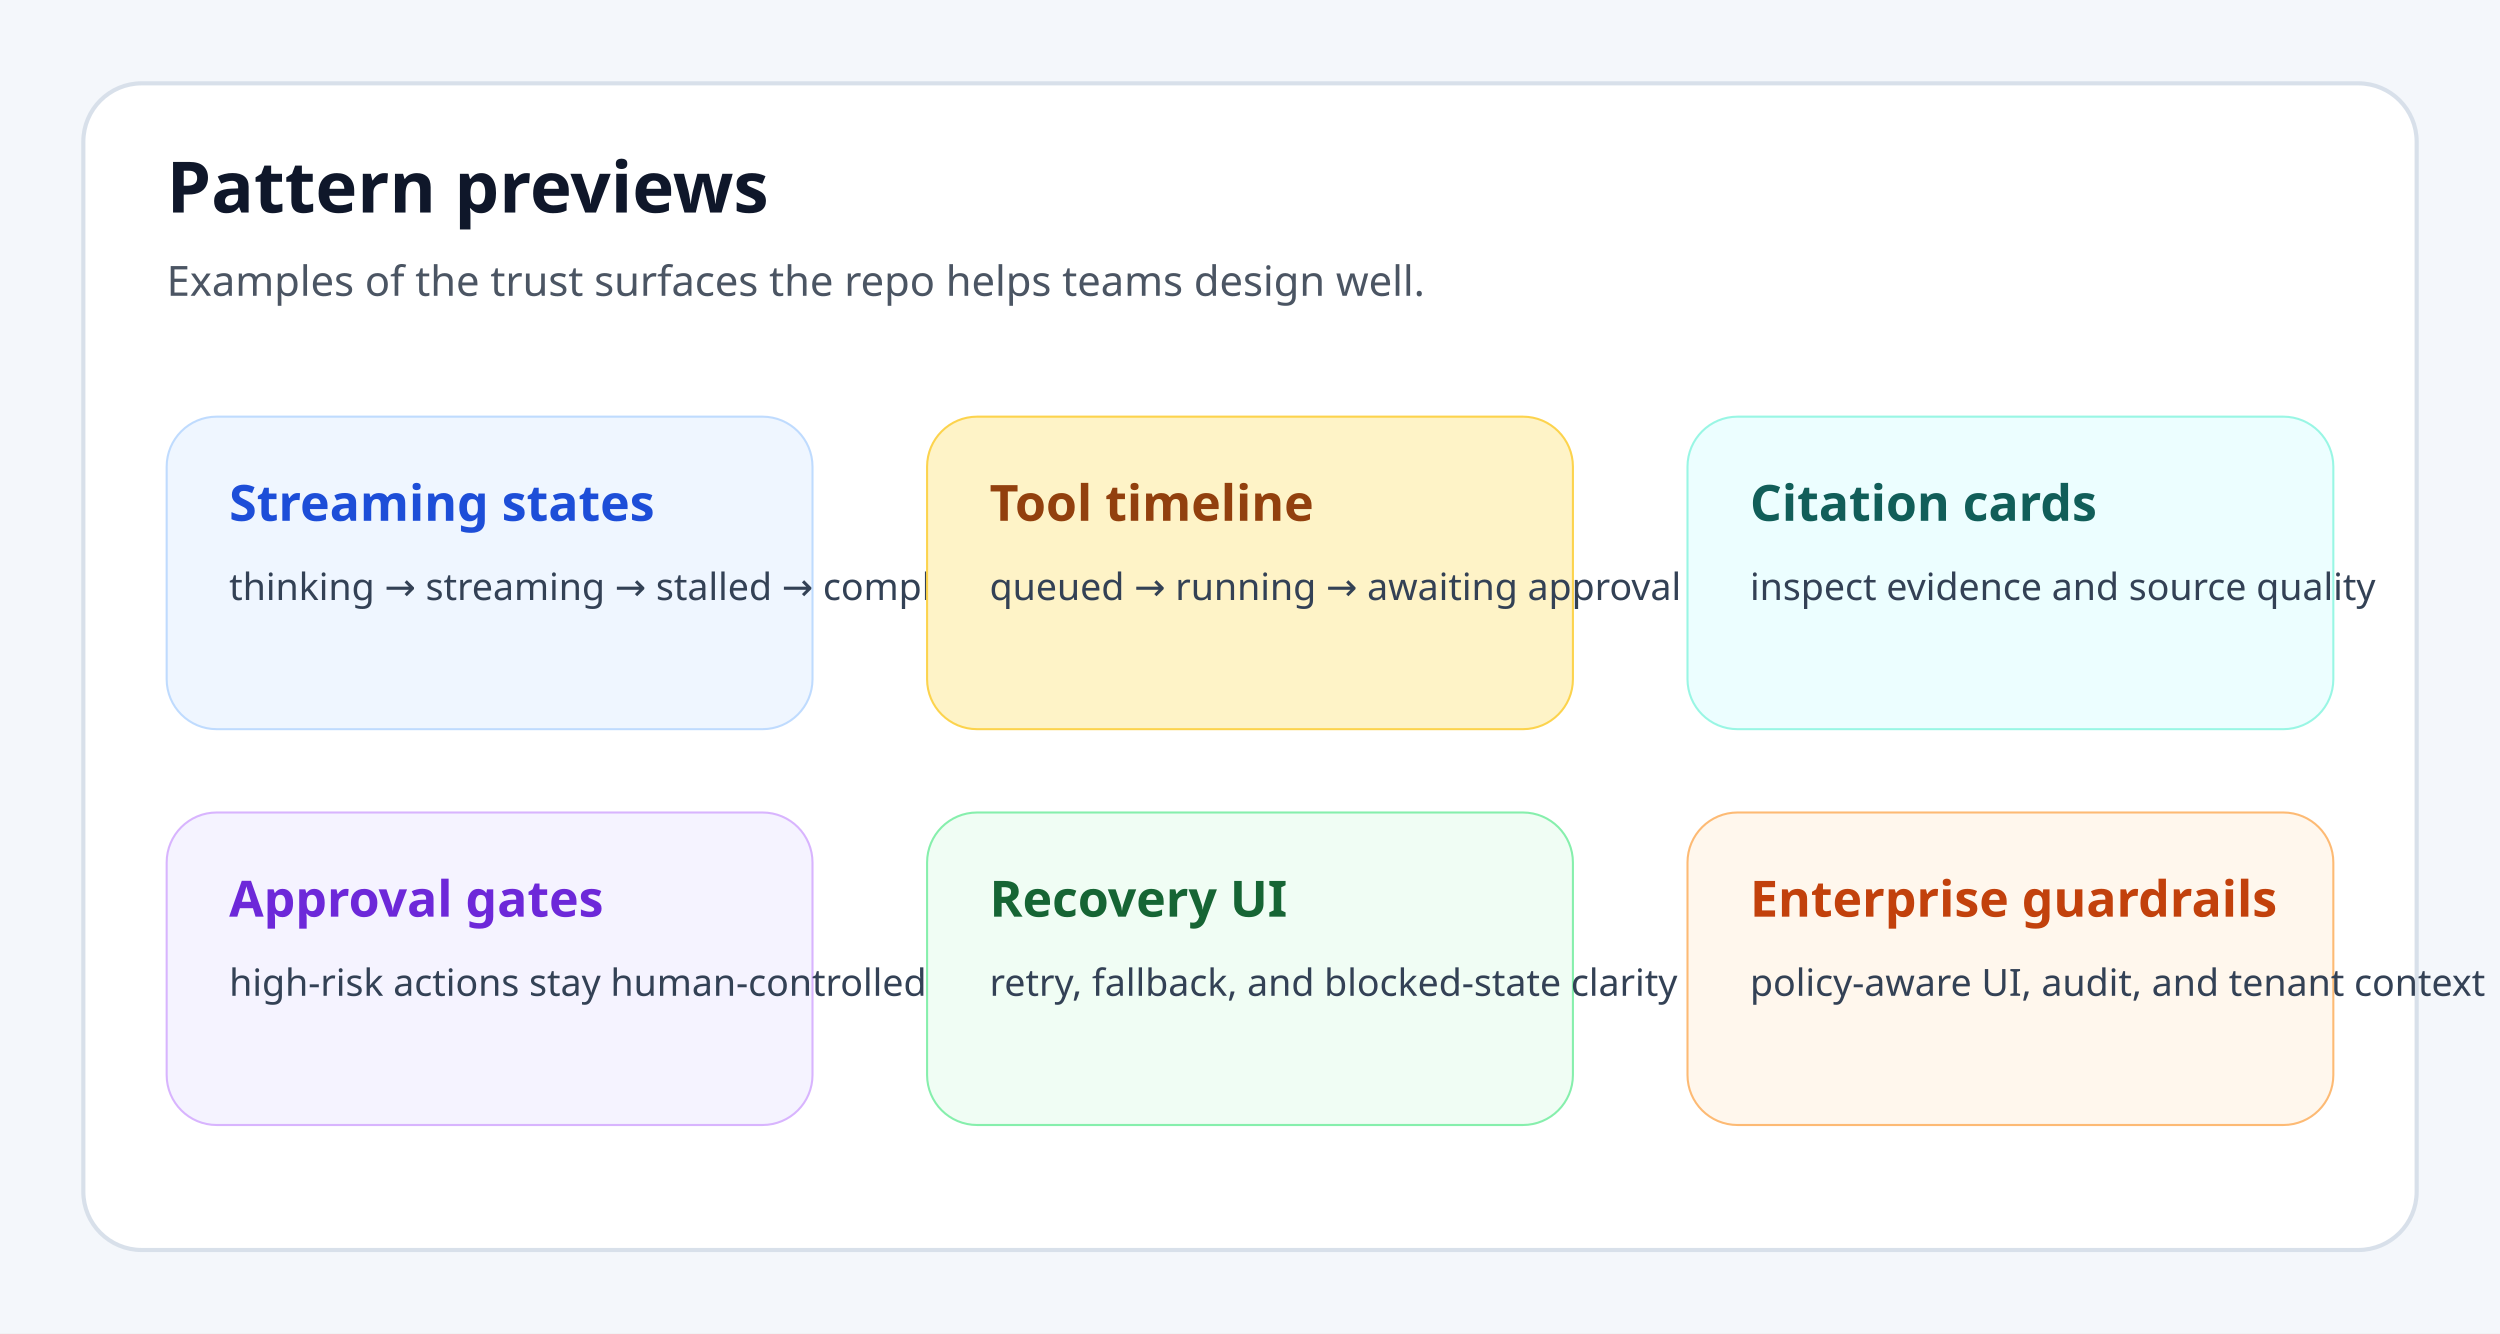
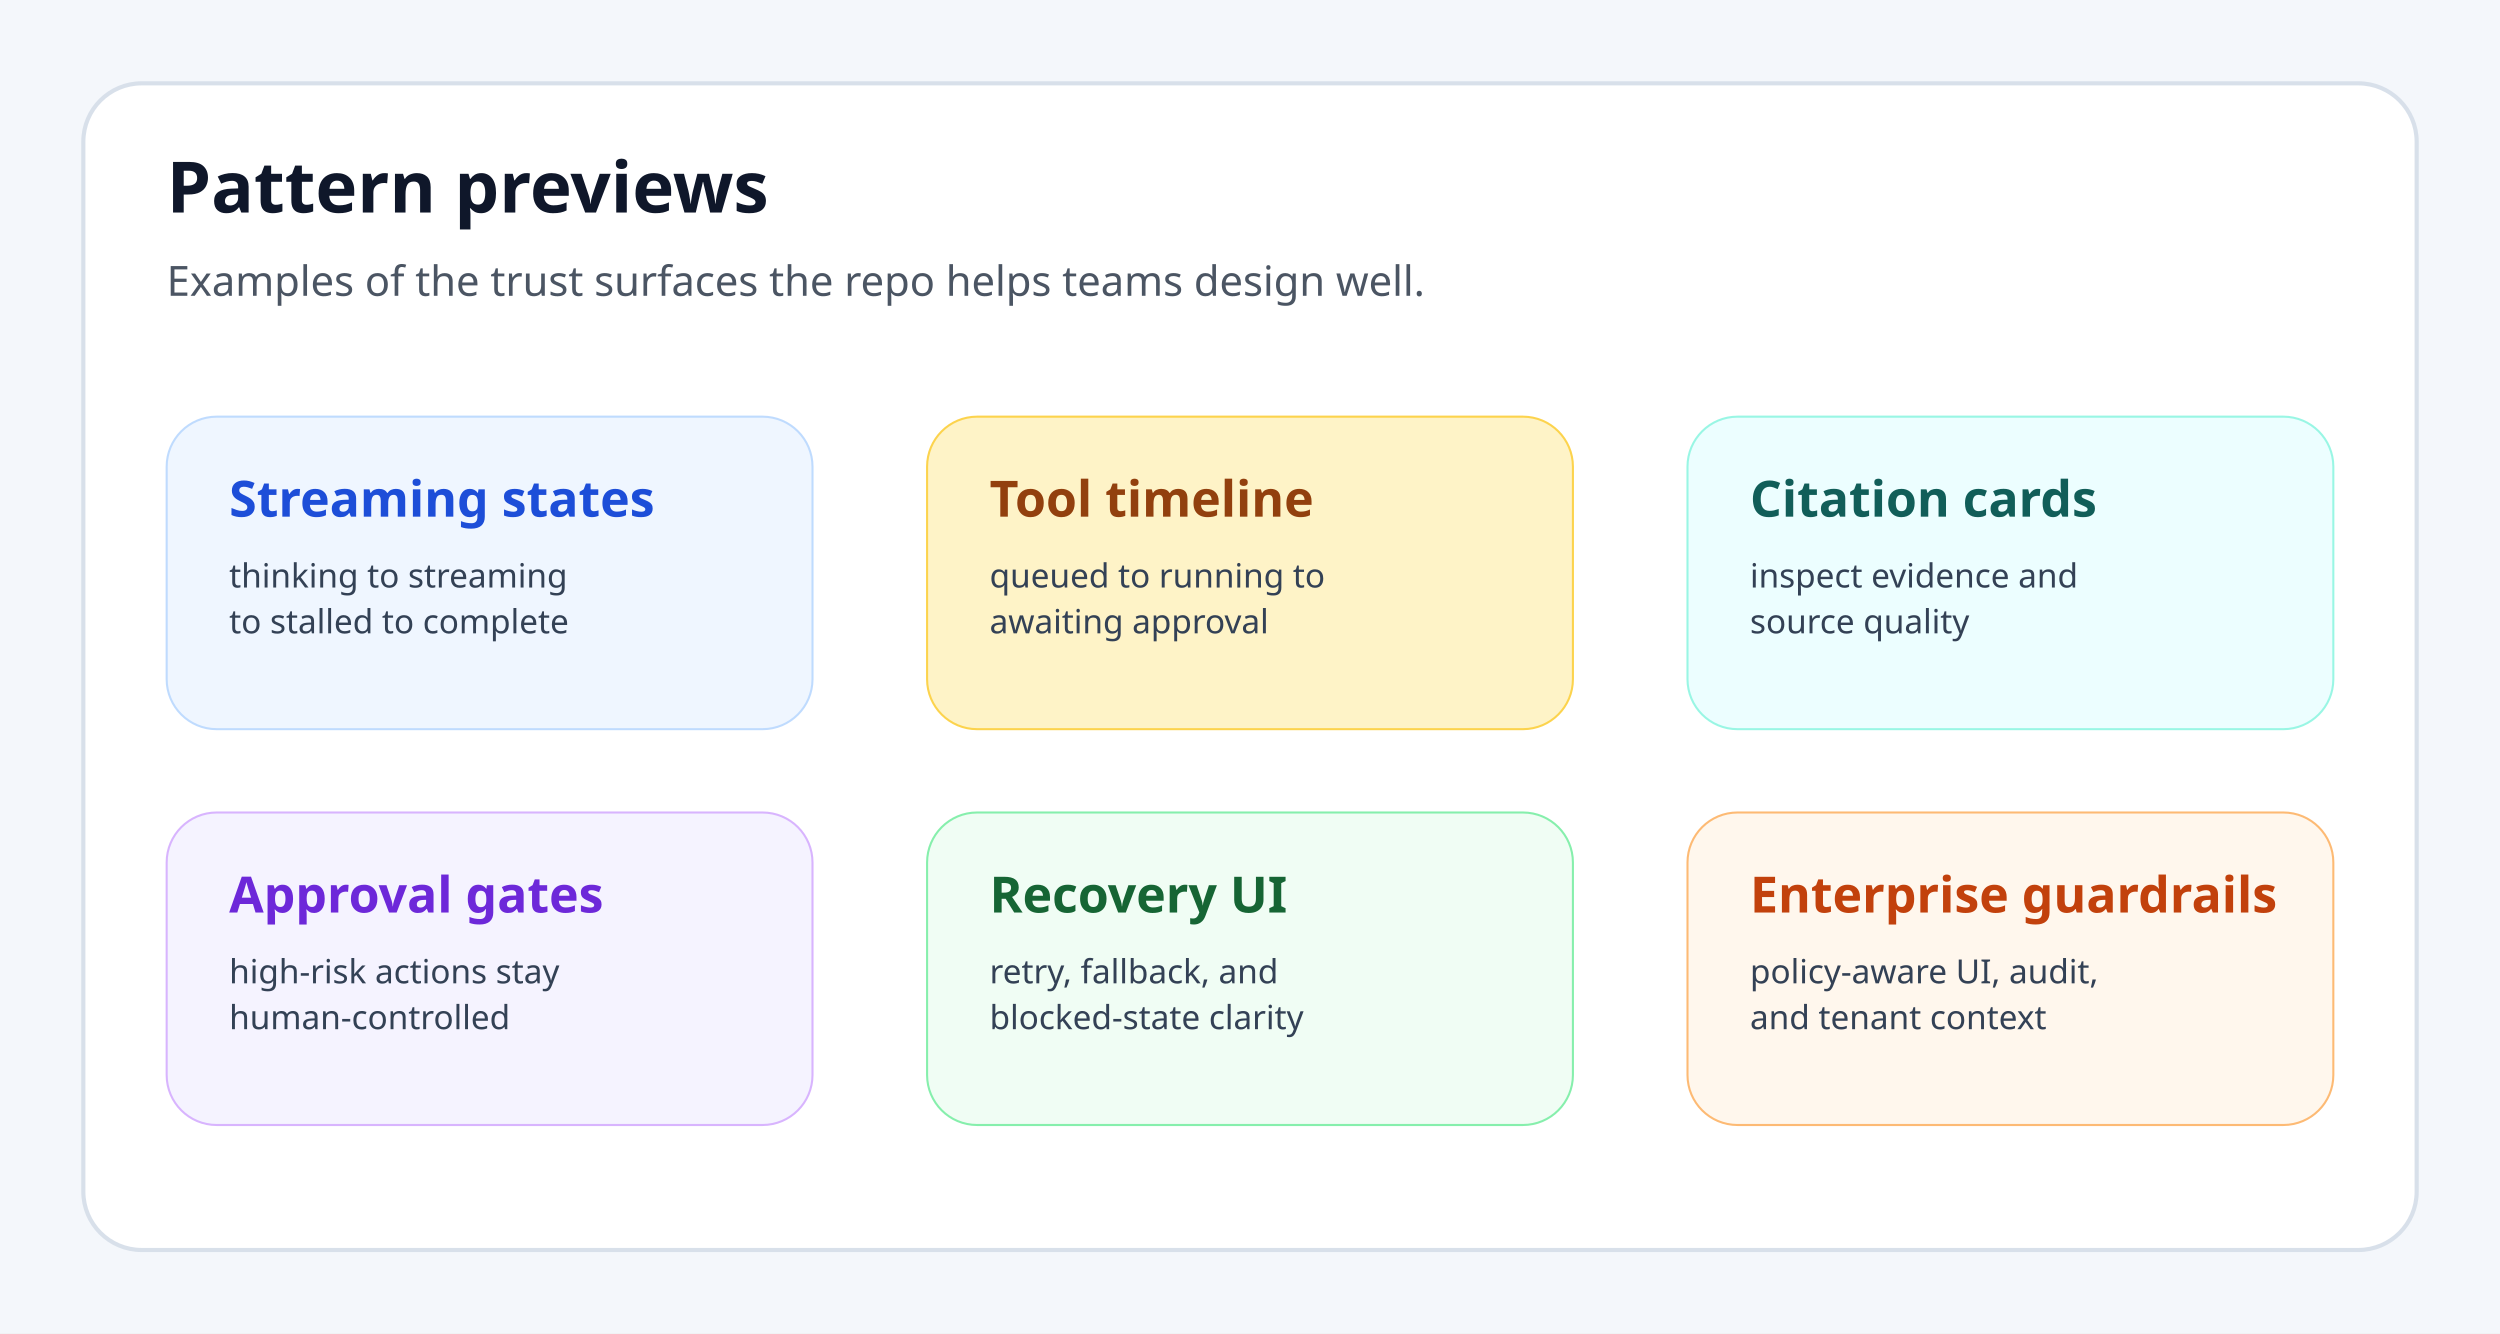
<svg xmlns="http://www.w3.org/2000/svg" width="1200" height="640" viewBox="0 0 1200 640">
  <rect width="1200" height="640" fill="#f4f7fb" />
  <rect x="40" y="40" width="1120" height="560" rx="28" fill="#ffffff" stroke="#d8e0ea" stroke-width="2" />
  <text x="80" y="102" font-family="Segoe UI, sans-serif" font-size="34" font-weight="700" fill="#0f172a">Pattern previews</text>
  <text x="80" y="142" font-family="Segoe UI, sans-serif" font-size="20" fill="#4b5563">Examples of the trust surfaces the repo helps teams design well.</text>
  <g font-family="Segoe UI, sans-serif">
    <rect x="80" y="200" width="310" height="150" rx="24" fill="#eff6ff" stroke="#bfdbfe" />
-     <text x="110" y="250" font-size="24" font-weight="700" fill="#1d4ed8">Streaming states</text>
-     <text x="110" y="288" font-size="18" fill="#334155">thinking → streaming → stalled → complete</text>
+     <text x="110" y="248" font-size="24" font-weight="700" fill="#1d4ed8">Streaming states</text>
+     <text x="110" y="282" font-size="16" fill="#334155">thinking to streaming</text>
+     <text x="110" y="304" font-size="16" fill="#334155">to stalled to complete</text>
    <rect x="445" y="200" width="310" height="150" rx="24" fill="#fef3c7" stroke="#fcd34d" />
-     <text x="475" y="250" font-size="24" font-weight="700" fill="#92400e">Tool timeline</text>
-     <text x="475" y="288" font-size="18" fill="#334155">queued → running → awaiting approval</text>
+     <text x="475" y="248" font-size="24" font-weight="700" fill="#92400e">Tool timeline</text>
+     <text x="475" y="282" font-size="16" fill="#334155">queued to running to</text>
+     <text x="475" y="304" font-size="16" fill="#334155">awaiting approval</text>
    <rect x="810" y="200" width="310" height="150" rx="24" fill="#ecfeff" stroke="#99f6e4" />
-     <text x="840" y="250" font-size="24" font-weight="700" fill="#115e59">Citation cards</text>
-     <text x="840" y="288" font-size="18" fill="#334155">inspect evidence and source quality</text>
+     <text x="840" y="248" font-size="24" font-weight="700" fill="#115e59">Citation cards</text>
+     <text x="840" y="282" font-size="16" fill="#334155">inspect evidence and</text>
+     <text x="840" y="304" font-size="16" fill="#334155">source quality</text>
    <rect x="80" y="390" width="310" height="150" rx="24" fill="#f5f3ff" stroke="#d8b4fe" />
-     <text x="110" y="440" font-size="24" font-weight="700" fill="#6d28d9">Approval gates</text>
-     <text x="110" y="478" font-size="18" fill="#334155">high-risk actions stay human-controlled</text>
+     <text x="110" y="438" font-size="24" font-weight="700" fill="#6d28d9">Approval gates</text>
+     <text x="110" y="472" font-size="16" fill="#334155">high-risk actions stay</text>
+     <text x="110" y="494" font-size="16" fill="#334155">human-controlled</text>
    <rect x="445" y="390" width="310" height="150" rx="24" fill="#f0fdf4" stroke="#86efac" />
-     <text x="475" y="440" font-size="24" font-weight="700" fill="#166534">Recovery UI</text>
-     <text x="475" y="478" font-size="18" fill="#334155">retry, fallback, and blocked-state clarity</text>
+     <text x="475" y="438" font-size="24" font-weight="700" fill="#166534">Recovery UI</text>
+     <text x="475" y="472" font-size="16" fill="#334155">retry, fallback, and</text>
+     <text x="475" y="494" font-size="16" fill="#334155">blocked-state clarity</text>
    <rect x="810" y="390" width="310" height="150" rx="24" fill="#fff7ed" stroke="#fdba74" />
-     <text x="840" y="440" font-size="24" font-weight="700" fill="#c2410c">Enterprise guardrails</text>
-     <text x="840" y="478" font-size="18" fill="#334155">policy-aware UI, audit, and tenant context</text>
+     <text x="840" y="438" font-size="24" font-weight="700" fill="#c2410c">Enterprise guardrails</text>
+     <text x="840" y="472" font-size="16" fill="#334155">policy-aware UI, audit,</text>
+     <text x="840" y="494" font-size="16" fill="#334155">and tenant context</text>
  </g>
</svg>
